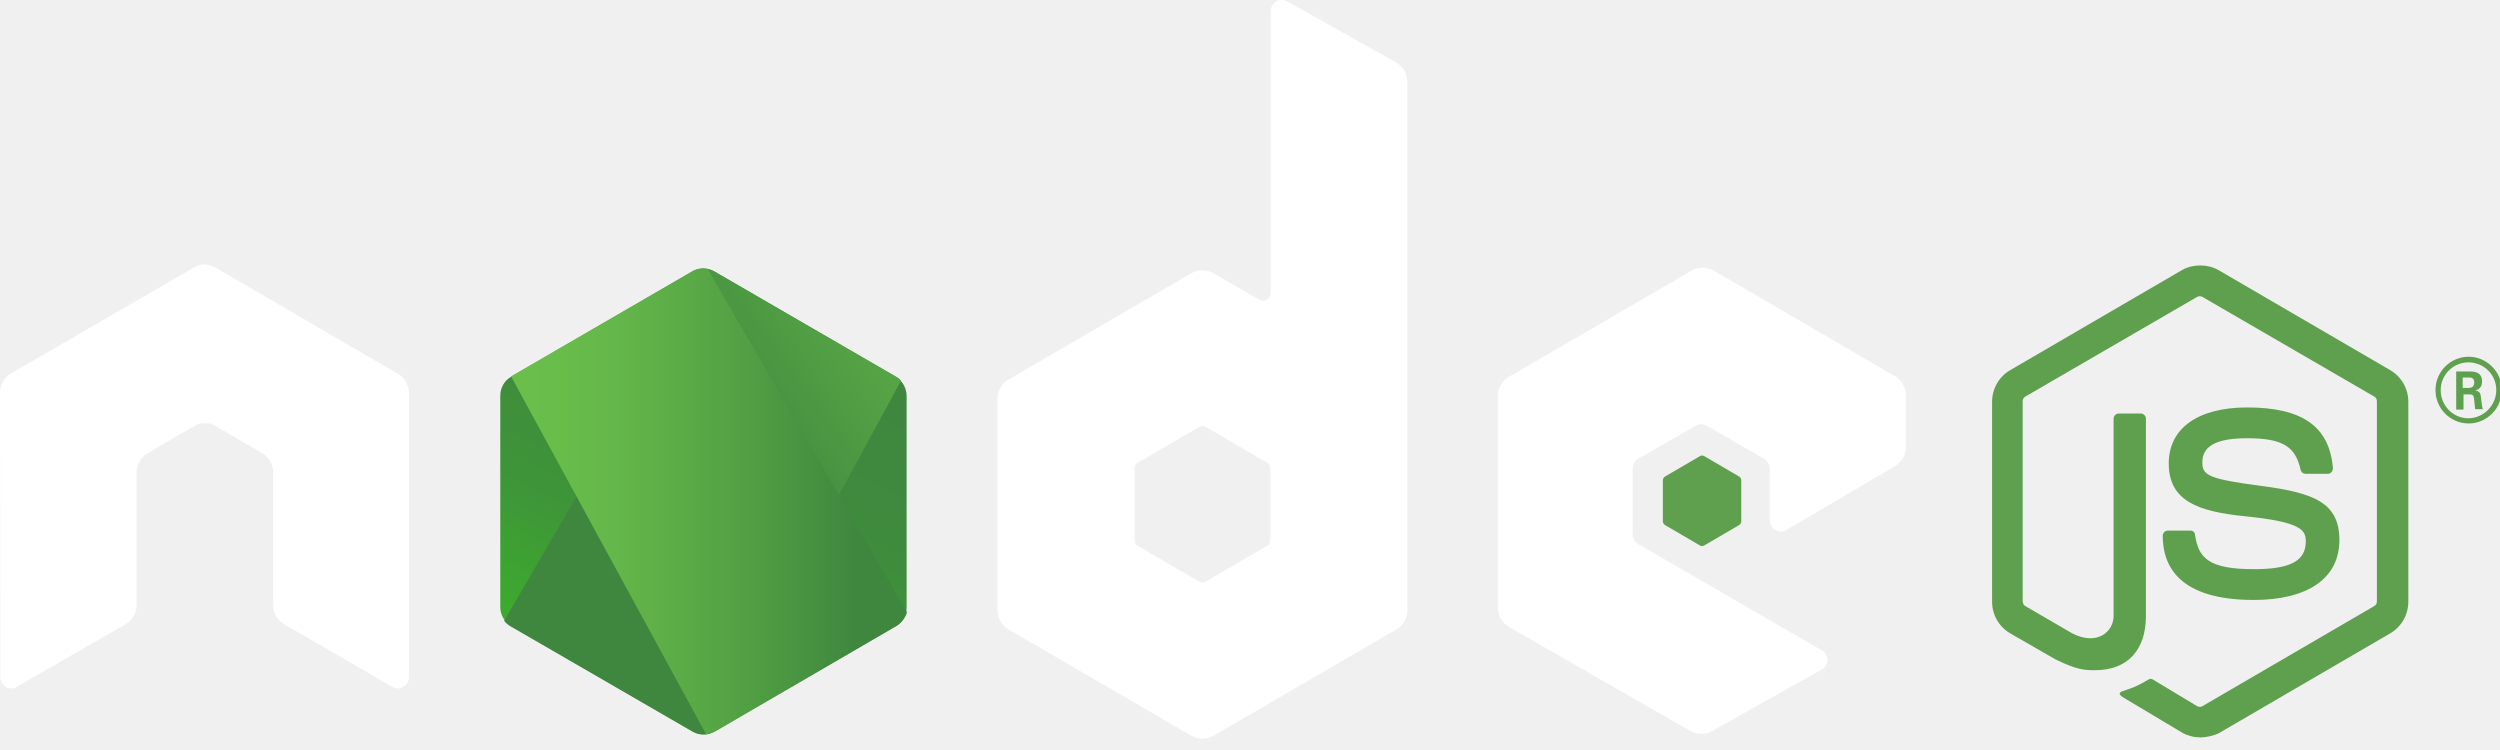
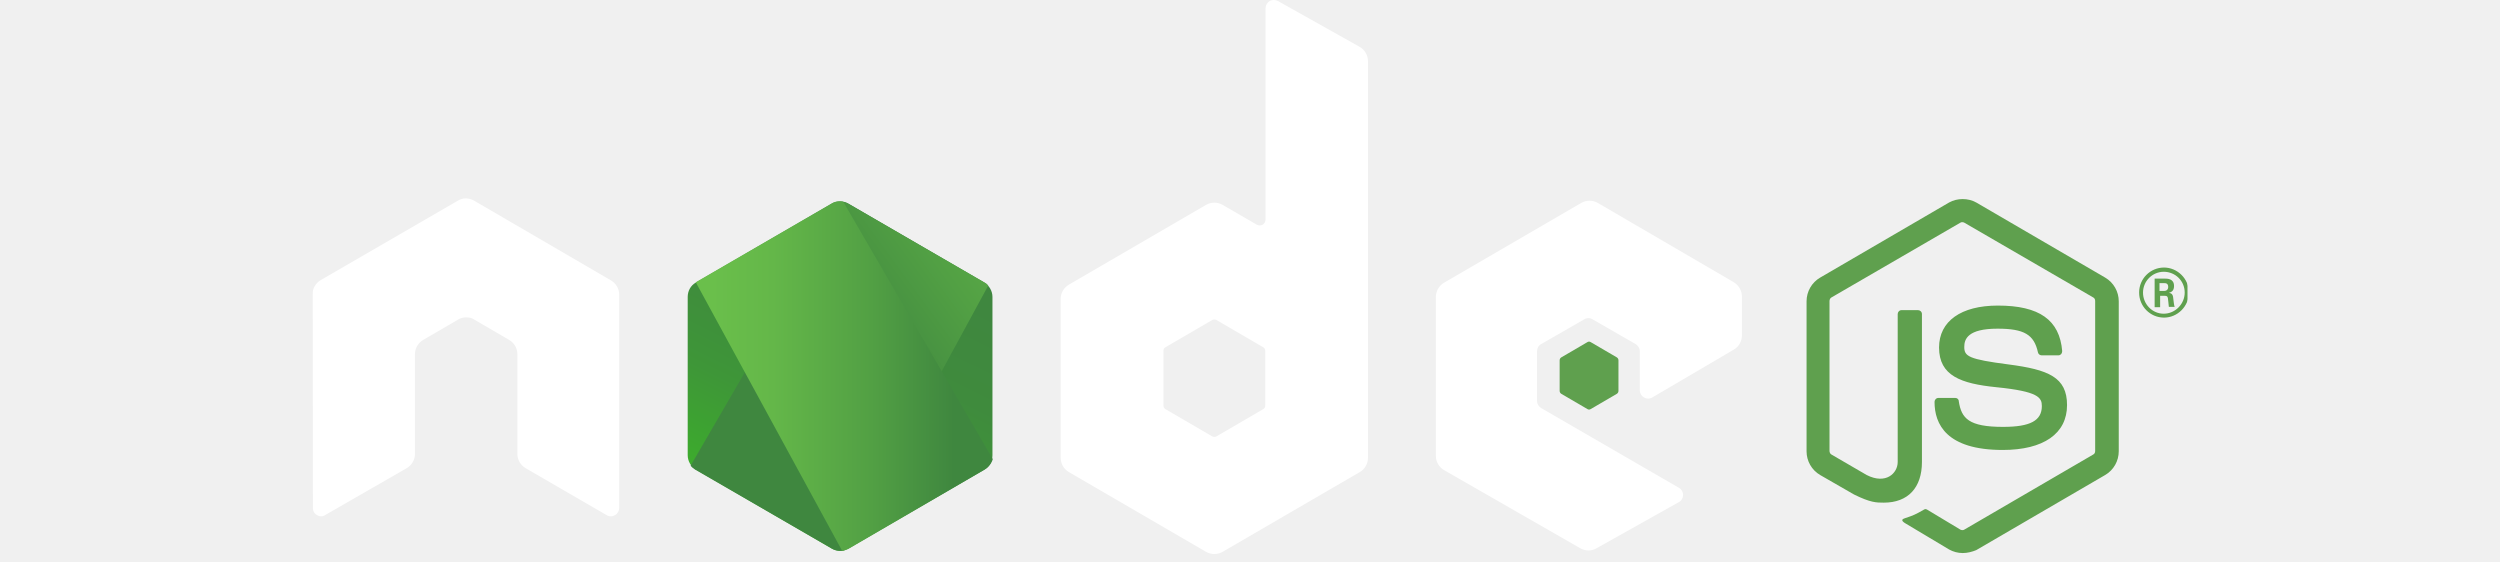
- <svg xmlns="http://www.w3.org/2000/svg" width="267" height="80" viewBox="0 0 267 80" fill="none">
+ <svg xmlns="http://www.w3.org/2000/svg" width="267" height="60" viewBox="0 0 267 80" fill="none">
  <mask id="a" maskUnits="userSpaceOnUse" x="0" y="0" width="267" height="80" style="mask-type:luminance">
    <path d="M267 0H0v79.378h267z" fill="#fff" />
  </mask>
  <g mask="url(#a)">
    <path d="M234.983 78.755a4 4 0 0 1-1.933-.51l-6.121-3.658c-.921-.51-.46-.695-.184-.787 1.242-.417 1.472-.51 2.761-1.25.138-.093.322-.047.46.046l4.694 2.825c.184.092.414.092.552 0l18.363-10.698c.183-.092.277-.277.277-.509V42.867c0-.232-.094-.417-.277-.51l-18.363-10.65c-.184-.093-.414-.093-.552 0l-18.362 10.65c-.184.093-.276.324-.276.51v21.347c0 .186.092.417.276.51l5.016 2.917c2.715 1.39 4.418-.232 4.418-1.852v-21.07c0-.278.23-.556.553-.556h2.347c.276 0 .552.232.552.556v21.07c0 3.658-1.979 5.788-5.431 5.788-1.058 0-1.886 0-4.234-1.157l-4.832-2.779a3.91 3.91 0 0 1-1.933-3.38V42.912c0-1.39.737-2.686 1.933-3.38l18.363-10.697c1.15-.649 2.715-.649 3.865 0l18.363 10.696a3.91 3.91 0 0 1 1.932 3.381V64.26c0 1.39-.736 2.686-1.932 3.381l-18.363 10.697c-.552.232-1.242.417-1.932.417" fill="#5FA04E" />
    <path d="M240.69 64.075c-8.055 0-9.712-3.705-9.712-6.854 0-.277.23-.555.552-.555h2.393c.277 0 .507.185.507.463.368 2.454 1.426 3.658 6.305 3.658 3.866 0 5.523-.88 5.523-2.963 0-1.204-.462-2.084-6.49-2.686-5.016-.51-8.146-1.621-8.146-5.65 0-3.75 3.13-5.974 8.376-5.974 5.892 0 8.791 2.038 9.159 6.484a.76.76 0 0 1-.137.416c-.094.093-.231.186-.371.186h-2.439a.54.54 0 0 1-.505-.417c-.553-2.547-1.98-3.38-5.753-3.38-4.234 0-4.74 1.481-4.74 2.593 0 1.342.598 1.76 6.305 2.5 5.66.741 8.33 1.806 8.33 5.788 0 4.076-3.36 6.391-9.157 6.391m26.51-22.413c0 1.945-1.612 3.566-3.546 3.566a3.556 3.556 0 0 1-3.543-3.566 3.556 3.556 0 0 1 3.543-3.565c1.888 0 3.546 1.574 3.546 3.565m-6.536 0c0 1.667 1.335 3.01 2.944 3.01 1.658 0 2.993-1.39 2.993-3.01 0-1.667-1.335-2.963-2.993-2.963a2.975 2.975 0 0 0-2.944 2.963m1.657-1.991h1.381c.46 0 1.381 0 1.381 1.065 0 .74-.462.88-.739.973.554.046.599.416.645.926.046.324.094.88.185 1.065h-.83c0-.186-.137-1.204-.137-1.25-.045-.232-.137-.325-.413-.325h-.691v1.62h-.782zm.736 1.76h.597c.508 0 .599-.37.599-.556 0-.556-.368-.556-.599-.556h-.642v1.112z" fill="#5FA04E" />
    <path fill-rule="evenodd" clip-rule="evenodd" d="M43.674 41.954c0-.834-.46-1.62-1.197-2.038L23.01 28.572c-.322-.185-.69-.278-1.058-.324h-.184c-.368 0-.736.139-1.059.324l-19.512 11.3A2.38 2.38 0 0 0 0 41.953l.046 30.378c0 .416.23.833.598 1.018.368.232.829.232 1.15 0l11.598-6.668a2.36 2.36 0 0 0 1.197-2.037V50.428c0-.833.46-1.62 1.196-2.037l4.924-2.871a2.2 2.2 0 0 1 1.197-.325c.414 0 .828.093 1.15.325l4.925 2.87a2.36 2.36 0 0 1 1.196 2.038v14.217c0 .833.46 1.62 1.197 2.037l11.505 6.668c.368.232.828.232 1.197 0 .368-.185.598-.602.598-1.018zM137.465.139c-.369-.185-.829-.185-1.151 0-.368.231-.598.602-.598 1.019v30.1a.89.89 0 0 1-.415.74.88.88 0 0 1-.828 0l-4.878-2.825a2.36 2.36 0 0 0-2.347 0L107.735 40.52a2.36 2.36 0 0 0-1.196 2.037V65.2c0 .834.46 1.621 1.196 2.038l19.513 11.345a2.36 2.36 0 0 0 2.347 0l19.513-11.345a2.36 2.36 0 0 0 1.196-2.038V8.752c0-.88-.46-1.667-1.196-2.084zm-1.795 57.606c0 .232-.092.417-.276.51l-6.674 3.89a.68.68 0 0 1-.598 0l-6.673-3.89c-.184-.093-.276-.325-.276-.51v-7.78c0-.231.092-.416.276-.509l6.673-3.89a.68.68 0 0 1 .598 0l6.674 3.89c.184.093.276.324.276.51zm66.728-7.965c.737-.417 1.151-1.204 1.151-2.038v-5.51c0-.834-.46-1.62-1.151-2.037l-19.375-11.3a2.36 2.36 0 0 0-2.347 0l-19.512 11.346a2.36 2.36 0 0 0-1.197 2.037v22.645c0 .833.46 1.62 1.197 2.037l19.374 11.114c.737.416 1.611.416 2.301 0l11.736-6.576c.368-.185.598-.602.598-1.019s-.23-.833-.598-1.018L174.97 58.115c-.368-.231-.598-.602-.598-1.018v-7.085c0-.417.23-.834.598-1.02l6.121-3.518a1.12 1.12 0 0 1 1.196 0l6.121 3.519c.368.231.598.602.598 1.019v5.557c0 .416.23.833.599 1.018.368.232.828.232 1.196 0z" fill="#fff" />
    <path fill-rule="evenodd" clip-rule="evenodd" d="M181.551 48.716a.42.42 0 0 1 .461 0l3.727 2.176c.138.092.23.231.23.417v4.352a.49.49 0 0 1-.23.417l-3.727 2.177a.42.42 0 0 1-.461 0l-3.727-2.177a.49.49 0 0 1-.23-.417V51.31c0-.185.092-.325.23-.417z" fill="#5FA04E" />
    <path d="M76.301 28.988a2.36 2.36 0 0 0-2.347 0L54.579 40.241c-.736.417-1.15 1.204-1.15 2.038V64.83c0 .834.46 1.62 1.15 2.038L73.954 78.12a2.36 2.36 0 0 0 2.347 0l19.375-11.252c.736-.417 1.15-1.204 1.15-2.038V42.279c0-.834-.46-1.621-1.15-2.038z" fill="url(#b)" />
    <path d="M95.722 40.241 76.255 28.988a3 3 0 0 0-.598-.231L53.843 66.312c.184.231.414.417.644.556L73.954 78.12c.553.324 1.197.417 1.795.232l20.48-37.694a1.44 1.44 0 0 0-.507-.417" fill="url(#c)" />
    <path d="M95.722 66.867a2.63 2.63 0 0 0 1.15-1.482L75.566 28.71c-.552-.093-1.15-.047-1.656.278L54.58 40.194l20.848 38.25c.276-.047.598-.14.875-.278z" fill="url(#d)" />
  </g>
  <defs>
    <linearGradient id="b" x1="83.018" y1="37.369" x2="65.325" y2="73.241" gradientUnits="userSpaceOnUse">
      <stop stop-color="#3F873F" />
      <stop offset=".33" stop-color="#3F8B3D" />
      <stop offset=".637" stop-color="#3E9638" />
      <stop offset=".934" stop-color="#3DA92E" />
      <stop offset="1" stop-color="#3DAE2B" />
    </linearGradient>
    <linearGradient id="c" x1="72.183" y1="56.188" x2="121.552" y2="19.937" gradientUnits="userSpaceOnUse">
      <stop offset=".138" stop-color="#3F873F" />
      <stop offset=".402" stop-color="#52A044" />
      <stop offset=".713" stop-color="#64B749" />
      <stop offset=".908" stop-color="#6ABF4B" />
    </linearGradient>
    <linearGradient id="d" x1="52.719" y1="53.546" x2="97.551" y2="53.546" gradientUnits="userSpaceOnUse">
      <stop offset=".092" stop-color="#6ABF4B" />
      <stop offset=".287" stop-color="#64B749" />
      <stop offset=".598" stop-color="#52A044" />
      <stop offset=".862" stop-color="#3F873F" />
    </linearGradient>
  </defs>
</svg>
